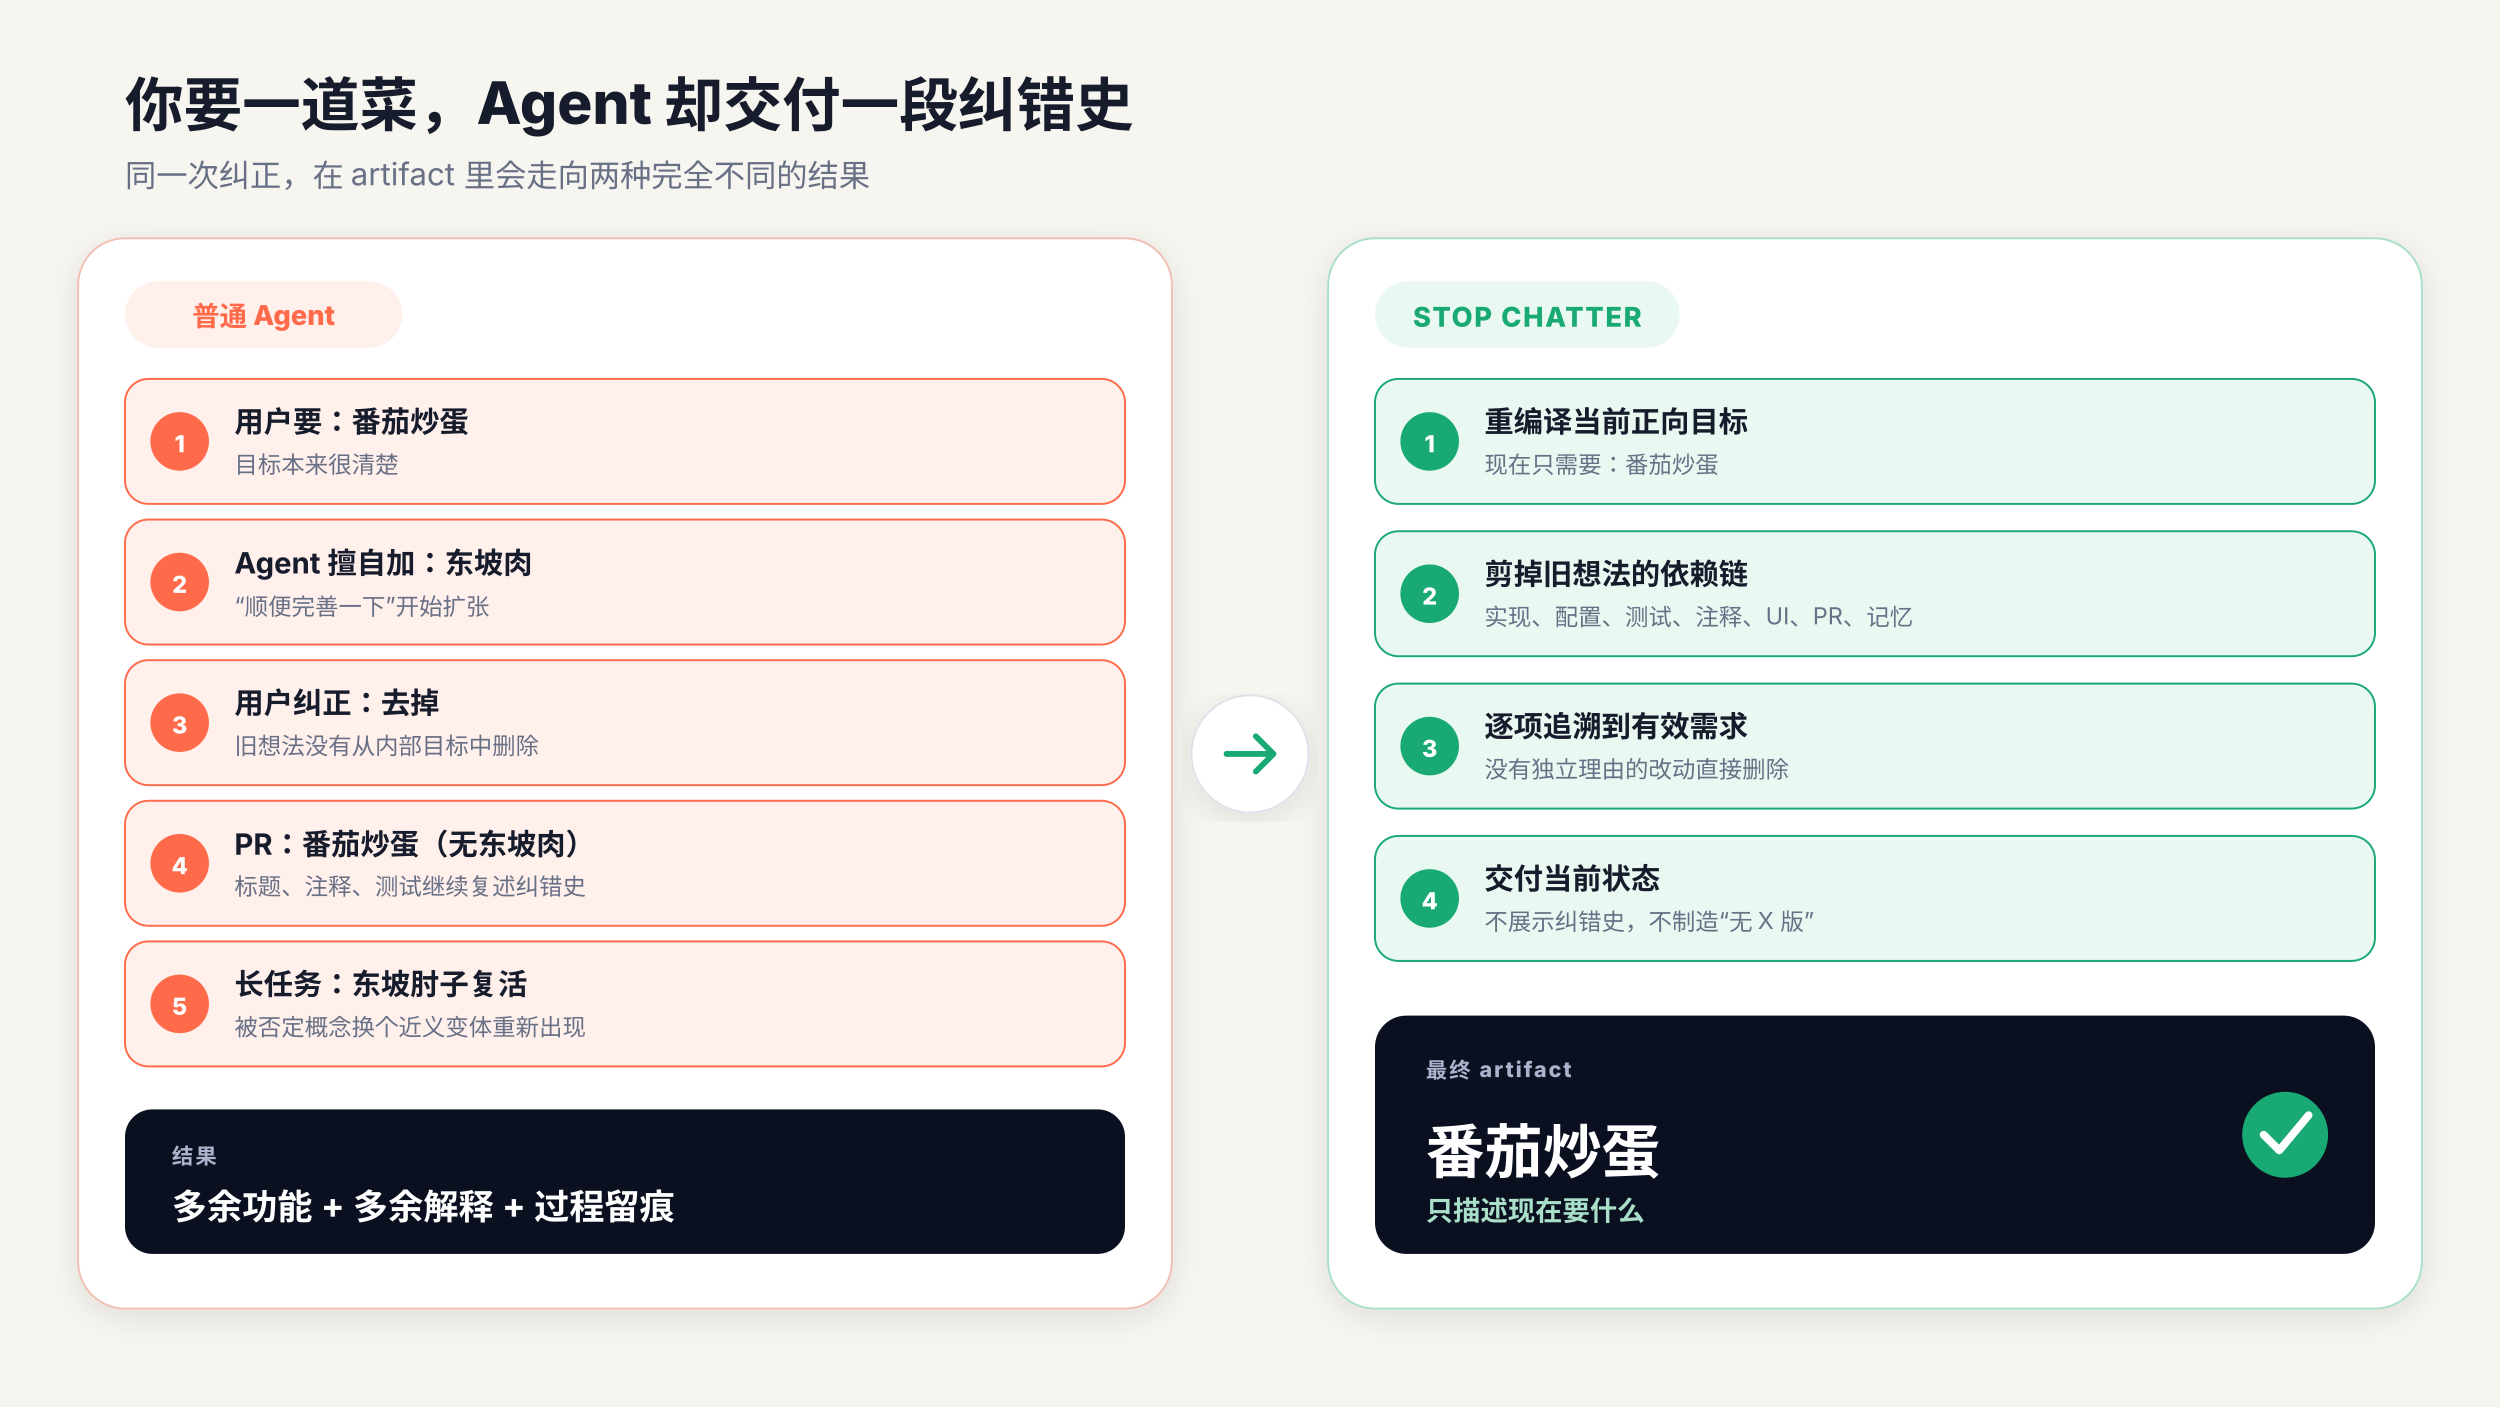
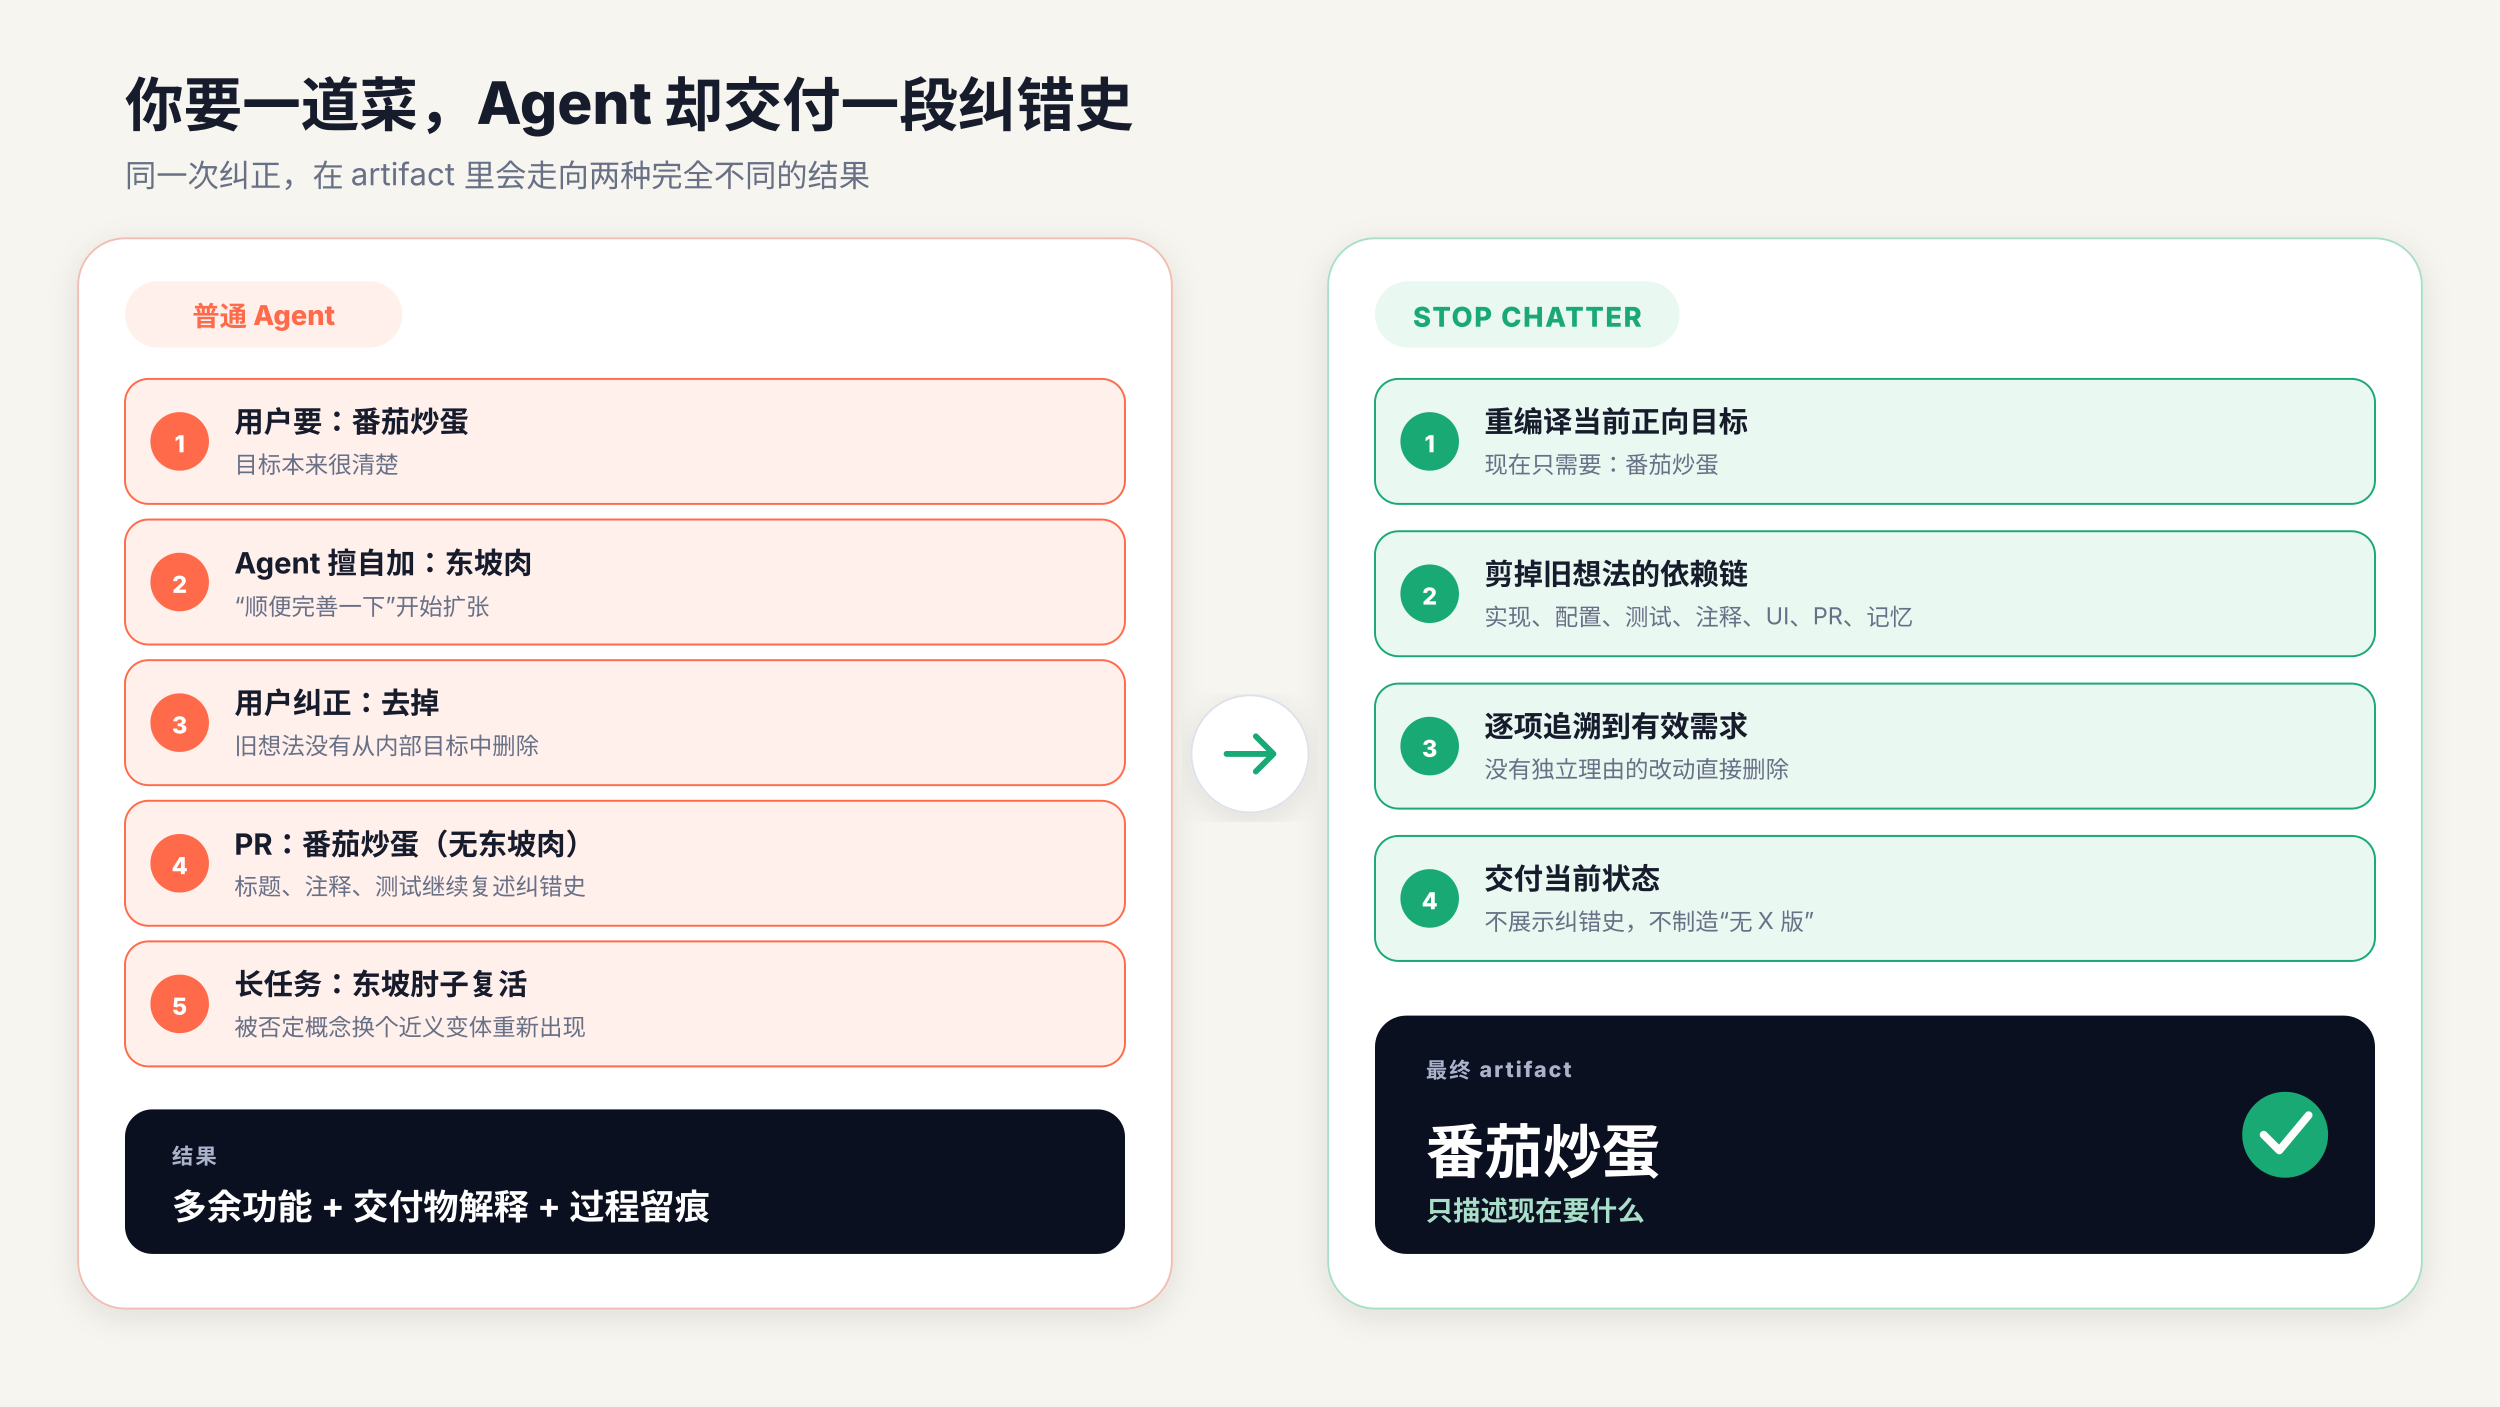
<svg xmlns="http://www.w3.org/2000/svg" viewBox="0 0 1280 720" width="1280" height="720" role="img">
  <defs>
    <linearGradient id="hero-bg" x1="0" y1="0" x2="1" y2="1">
      <stop offset="0" stop-color="#0B1020" />
      <stop offset="1" stop-color="#1B2340" />
    </linearGradient>
    <filter id="shadow" x="-8%" y="-8%" width="116%" height="116%">
      <feDropShadow dx="0" dy="4" stdDeviation="8" flood-color="#0B1020" flood-opacity="0.10" />
    </filter>
    <marker id="arrow-coral" markerWidth="10" markerHeight="8" refX="9" refY="4" orient="auto">
      <polygon points="0 0, 10 4, 0 8" fill="#FF6B4A" />
    </marker>
    <marker id="arrow-green" markerWidth="10" markerHeight="8" refX="9" refY="4" orient="auto">
      <polygon points="0 0, 10 4, 0 8" fill="#19A974" />
    </marker>
  </defs>
  <rect width="1280" height="720" fill="#F7F5EF" />
  <text x="64" y="54" fill="#171C2C" font-family="Inter,-apple-system,BlinkMacSystemFont,'Segoe UI','PingFang SC','Microsoft YaHei',sans-serif" font-size="30" font-weight="800" text-anchor="start" dominant-baseline="middle" opacity="1" letter-spacing="0">你要一道菜，Agent 却交付一段纠错史</text>
  <text x="64" y="90" fill="#687086" font-family="Inter,-apple-system,BlinkMacSystemFont,'Segoe UI','PingFang SC','Microsoft YaHei',sans-serif" font-size="16" font-weight="400" text-anchor="start" dominant-baseline="middle" opacity="1" letter-spacing="0">同一次纠正，在 artifact 里会走向两种完全不同的结果</text>
  <rect x="40" y="122" width="560" height="548" rx="24" fill="#FFFFFF" opacity="1" stroke="#F1BEB3" stroke-width="1" filter="url(#shadow)" />
  <rect x="680" y="122" width="560" height="548" rx="24" fill="#FFFFFF" opacity="1" stroke="#A9DFC9" stroke-width="1" filter="url(#shadow)" />
  <rect x="64" y="144" width="142" height="34" rx="17" fill="#FFF0EC" opacity="1" />
  <text x="135" y="162" fill="#FF6B4A" font-family="Inter,-apple-system,BlinkMacSystemFont,'Segoe UI','PingFang SC','Microsoft YaHei',sans-serif" font-size="14" font-weight="800" text-anchor="middle" dominant-baseline="middle" opacity="1" letter-spacing="0">普通 Agent</text>
  <rect x="704" y="144" width="156" height="34" rx="17" fill="#EAF8F2" opacity="1" />
  <text x="782" y="162" fill="#19A974" font-family="Inter,-apple-system,BlinkMacSystemFont,'Segoe UI','PingFang SC','Microsoft YaHei',sans-serif" font-size="14" font-weight="800" text-anchor="middle" dominant-baseline="middle" opacity="1" letter-spacing="0.8">STOP CHATTER</text>
  <rect x="64" y="194" width="512" height="64" rx="12" fill="#FFF0EC" opacity="1" stroke="#FF6B4A" stroke-width="1" />
  <circle cx="92" cy="226" r="15" fill="#FF6B4A" />
  <text x="92" y="227" fill="#FFFFFF" font-family="Inter,-apple-system,BlinkMacSystemFont,'Segoe UI','PingFang SC','Microsoft YaHei',sans-serif" font-size="12" font-weight="800" text-anchor="middle" dominant-baseline="middle" opacity="1" letter-spacing="0">1</text>
  <text x="120" y="216" fill="#171C2C" font-family="Inter,-apple-system,BlinkMacSystemFont,'Segoe UI','PingFang SC','Microsoft YaHei',sans-serif" font-size="15" font-weight="750" text-anchor="start" dominant-baseline="middle" opacity="1" letter-spacing="0">用户要：番茄炒蛋</text>
  <text x="120" y="238" fill="#687086" font-family="Inter,-apple-system,BlinkMacSystemFont,'Segoe UI','PingFang SC','Microsoft YaHei',sans-serif" font-size="12" font-weight="400" text-anchor="start" dominant-baseline="middle" opacity="1" letter-spacing="0">目标本来很清楚</text>
  <rect x="64" y="266" width="512" height="64" rx="12" fill="#FFF0EC" opacity="1" stroke="#FF6B4A" stroke-width="1" />
  <circle cx="92" cy="298" r="15" fill="#FF6B4A" />
  <text x="92" y="299" fill="#FFFFFF" font-family="Inter,-apple-system,BlinkMacSystemFont,'Segoe UI','PingFang SC','Microsoft YaHei',sans-serif" font-size="12" font-weight="800" text-anchor="middle" dominant-baseline="middle" opacity="1" letter-spacing="0">2</text>
  <text x="120" y="288" fill="#171C2C" font-family="Inter,-apple-system,BlinkMacSystemFont,'Segoe UI','PingFang SC','Microsoft YaHei',sans-serif" font-size="15" font-weight="750" text-anchor="start" dominant-baseline="middle" opacity="1" letter-spacing="0">Agent 擅自加：东坡肉</text>
  <text x="120" y="310" fill="#687086" font-family="Inter,-apple-system,BlinkMacSystemFont,'Segoe UI','PingFang SC','Microsoft YaHei',sans-serif" font-size="12" font-weight="400" text-anchor="start" dominant-baseline="middle" opacity="1" letter-spacing="0">“顺便完善一下”开始扩张</text>
  <rect x="64" y="338" width="512" height="64" rx="12" fill="#FFF0EC" opacity="1" stroke="#FF6B4A" stroke-width="1" />
  <circle cx="92" cy="370" r="15" fill="#FF6B4A" />
  <text x="92" y="371" fill="#FFFFFF" font-family="Inter,-apple-system,BlinkMacSystemFont,'Segoe UI','PingFang SC','Microsoft YaHei',sans-serif" font-size="12" font-weight="800" text-anchor="middle" dominant-baseline="middle" opacity="1" letter-spacing="0">3</text>
  <text x="120" y="360" fill="#171C2C" font-family="Inter,-apple-system,BlinkMacSystemFont,'Segoe UI','PingFang SC','Microsoft YaHei',sans-serif" font-size="15" font-weight="750" text-anchor="start" dominant-baseline="middle" opacity="1" letter-spacing="0">用户纠正：去掉</text>
  <text x="120" y="382" fill="#687086" font-family="Inter,-apple-system,BlinkMacSystemFont,'Segoe UI','PingFang SC','Microsoft YaHei',sans-serif" font-size="12" font-weight="400" text-anchor="start" dominant-baseline="middle" opacity="1" letter-spacing="0">旧想法没有从内部目标中删除</text>
  <rect x="64" y="410" width="512" height="64" rx="12" fill="#FFF0EC" opacity="1" stroke="#FF6B4A" stroke-width="1" />
  <circle cx="92" cy="442" r="15" fill="#FF6B4A" />
  <text x="92" y="443" fill="#FFFFFF" font-family="Inter,-apple-system,BlinkMacSystemFont,'Segoe UI','PingFang SC','Microsoft YaHei',sans-serif" font-size="12" font-weight="800" text-anchor="middle" dominant-baseline="middle" opacity="1" letter-spacing="0">4</text>
  <text x="120" y="432" fill="#171C2C" font-family="Inter,-apple-system,BlinkMacSystemFont,'Segoe UI','PingFang SC','Microsoft YaHei',sans-serif" font-size="15" font-weight="750" text-anchor="start" dominant-baseline="middle" opacity="1" letter-spacing="0">PR：番茄炒蛋（无东坡肉）</text>
  <text x="120" y="454" fill="#687086" font-family="Inter,-apple-system,BlinkMacSystemFont,'Segoe UI','PingFang SC','Microsoft YaHei',sans-serif" font-size="12" font-weight="400" text-anchor="start" dominant-baseline="middle" opacity="1" letter-spacing="0">标题、注释、测试继续复述纠错史</text>
  <rect x="64" y="482" width="512" height="64" rx="12" fill="#FFF0EC" opacity="1" stroke="#FF6B4A" stroke-width="1" />
  <circle cx="92" cy="514" r="15" fill="#FF6B4A" />
  <text x="92" y="515" fill="#FFFFFF" font-family="Inter,-apple-system,BlinkMacSystemFont,'Segoe UI','PingFang SC','Microsoft YaHei',sans-serif" font-size="12" font-weight="800" text-anchor="middle" dominant-baseline="middle" opacity="1" letter-spacing="0">5</text>
  <text x="120" y="504" fill="#171C2C" font-family="Inter,-apple-system,BlinkMacSystemFont,'Segoe UI','PingFang SC','Microsoft YaHei',sans-serif" font-size="15" font-weight="750" text-anchor="start" dominant-baseline="middle" opacity="1" letter-spacing="0">长任务：东坡肘子复活</text>
  <text x="120" y="526" fill="#687086" font-family="Inter,-apple-system,BlinkMacSystemFont,'Segoe UI','PingFang SC','Microsoft YaHei',sans-serif" font-size="12" font-weight="400" text-anchor="start" dominant-baseline="middle" opacity="1" letter-spacing="0">被否定概念换个近义变体重新出现</text>
  <rect x="64" y="568" width="512" height="74" rx="14" fill="#0B1020" opacity="1" />
  <text x="88" y="592" fill="#AAB3CB" font-family="Inter,-apple-system,BlinkMacSystemFont,'Segoe UI','PingFang SC','Microsoft YaHei',sans-serif" font-size="11" font-weight="800" text-anchor="start" dominant-baseline="middle" opacity="1" letter-spacing="1">结果</text>
-   <text x="88" y="618" fill="#FFFFFF" font-family="Inter,-apple-system,BlinkMacSystemFont,'Segoe UI','PingFang SC','Microsoft YaHei',sans-serif" font-size="18" font-weight="750" text-anchor="start" dominant-baseline="middle" opacity="1" letter-spacing="0">多余功能 + 多余解释 + 过程留痕</text>
+   <text x="88" y="618" fill="#FFFFFF" font-family="Inter,-apple-system,BlinkMacSystemFont,'Segoe UI','PingFang SC','Microsoft YaHei',sans-serif" font-size="18" font-weight="750" text-anchor="start" dominant-baseline="middle" opacity="1" letter-spacing="0">多余功能 + 交付物解释 + 过程留痕</text>
  <rect x="704" y="194" width="512" height="64" rx="12" fill="#EAF8F2" opacity="1" stroke="#19A974" stroke-width="1" />
  <circle cx="732" cy="226" r="15" fill="#19A974" />
  <text x="732" y="227" fill="#FFFFFF" font-family="Inter,-apple-system,BlinkMacSystemFont,'Segoe UI','PingFang SC','Microsoft YaHei',sans-serif" font-size="12" font-weight="800" text-anchor="middle" dominant-baseline="middle" opacity="1" letter-spacing="0">1</text>
  <text x="760" y="216" fill="#171C2C" font-family="Inter,-apple-system,BlinkMacSystemFont,'Segoe UI','PingFang SC','Microsoft YaHei',sans-serif" font-size="15" font-weight="750" text-anchor="start" dominant-baseline="middle" opacity="1" letter-spacing="0">重编译当前正向目标</text>
  <text x="760" y="238" fill="#687086" font-family="Inter,-apple-system,BlinkMacSystemFont,'Segoe UI','PingFang SC','Microsoft YaHei',sans-serif" font-size="12" font-weight="400" text-anchor="start" dominant-baseline="middle" opacity="1" letter-spacing="0">现在只需要：番茄炒蛋</text>
  <rect x="704" y="272" width="512" height="64" rx="12" fill="#EAF8F2" opacity="1" stroke="#19A974" stroke-width="1" />
  <circle cx="732" cy="304" r="15" fill="#19A974" />
  <text x="732" y="305" fill="#FFFFFF" font-family="Inter,-apple-system,BlinkMacSystemFont,'Segoe UI','PingFang SC','Microsoft YaHei',sans-serif" font-size="12" font-weight="800" text-anchor="middle" dominant-baseline="middle" opacity="1" letter-spacing="0">2</text>
  <text x="760" y="294" fill="#171C2C" font-family="Inter,-apple-system,BlinkMacSystemFont,'Segoe UI','PingFang SC','Microsoft YaHei',sans-serif" font-size="15" font-weight="750" text-anchor="start" dominant-baseline="middle" opacity="1" letter-spacing="0">剪掉旧想法的依赖链</text>
  <text x="760" y="316" fill="#687086" font-family="Inter,-apple-system,BlinkMacSystemFont,'Segoe UI','PingFang SC','Microsoft YaHei',sans-serif" font-size="12" font-weight="400" text-anchor="start" dominant-baseline="middle" opacity="1" letter-spacing="0">实现、配置、测试、注释、UI、PR、记忆</text>
  <rect x="704" y="350" width="512" height="64" rx="12" fill="#EAF8F2" opacity="1" stroke="#19A974" stroke-width="1" />
  <circle cx="732" cy="382" r="15" fill="#19A974" />
  <text x="732" y="383" fill="#FFFFFF" font-family="Inter,-apple-system,BlinkMacSystemFont,'Segoe UI','PingFang SC','Microsoft YaHei',sans-serif" font-size="12" font-weight="800" text-anchor="middle" dominant-baseline="middle" opacity="1" letter-spacing="0">3</text>
  <text x="760" y="372" fill="#171C2C" font-family="Inter,-apple-system,BlinkMacSystemFont,'Segoe UI','PingFang SC','Microsoft YaHei',sans-serif" font-size="15" font-weight="750" text-anchor="start" dominant-baseline="middle" opacity="1" letter-spacing="0">逐项追溯到有效需求</text>
  <text x="760" y="394" fill="#687086" font-family="Inter,-apple-system,BlinkMacSystemFont,'Segoe UI','PingFang SC','Microsoft YaHei',sans-serif" font-size="12" font-weight="400" text-anchor="start" dominant-baseline="middle" opacity="1" letter-spacing="0">没有独立理由的改动直接删除</text>
  <rect x="704" y="428" width="512" height="64" rx="12" fill="#EAF8F2" opacity="1" stroke="#19A974" stroke-width="1" />
  <circle cx="732" cy="460" r="15" fill="#19A974" />
  <text x="732" y="461" fill="#FFFFFF" font-family="Inter,-apple-system,BlinkMacSystemFont,'Segoe UI','PingFang SC','Microsoft YaHei',sans-serif" font-size="12" font-weight="800" text-anchor="middle" dominant-baseline="middle" opacity="1" letter-spacing="0">4</text>
  <text x="760" y="450" fill="#171C2C" font-family="Inter,-apple-system,BlinkMacSystemFont,'Segoe UI','PingFang SC','Microsoft YaHei',sans-serif" font-size="15" font-weight="750" text-anchor="start" dominant-baseline="middle" opacity="1" letter-spacing="0">交付当前状态</text>
  <text x="760" y="472" fill="#687086" font-family="Inter,-apple-system,BlinkMacSystemFont,'Segoe UI','PingFang SC','Microsoft YaHei',sans-serif" font-size="12" font-weight="400" text-anchor="start" dominant-baseline="middle" opacity="1" letter-spacing="0">不展示纠错史，不制造“无 X 版”</text>
  <rect x="704" y="520" width="512" height="122" rx="16" fill="#0B1020" opacity="1" />
  <text x="730" y="548" fill="#AAB3CB" font-family="Inter,-apple-system,BlinkMacSystemFont,'Segoe UI','PingFang SC','Microsoft YaHei',sans-serif" font-size="11" font-weight="800" text-anchor="start" dominant-baseline="middle" opacity="1" letter-spacing="1">最终 artifact</text>
  <text x="730" y="590" fill="#FFFFFF" font-family="Inter,-apple-system,BlinkMacSystemFont,'Segoe UI','PingFang SC','Microsoft YaHei',sans-serif" font-size="30" font-weight="850" text-anchor="start" dominant-baseline="middle" opacity="1" letter-spacing="0">番茄炒蛋</text>
  <text x="730" y="620" fill="#A9DFC9" font-family="Inter,-apple-system,BlinkMacSystemFont,'Segoe UI','PingFang SC','Microsoft YaHei',sans-serif" font-size="14" font-weight="650" text-anchor="start" dominant-baseline="middle" opacity="1" letter-spacing="0">只描述现在要什么</text>
  <circle cx="1170" cy="581" r="22" fill="#19A974" />
  <path d="M1159 581l8 8 15-18" fill="none" stroke="#FFFFFF" stroke-width="4" stroke-linecap="round" stroke-linejoin="round" />
  <circle cx="640" cy="386" r="30" fill="#FFFFFF" stroke="#DDE1EA" filter="url(#shadow)" />
  <path d="M628 386h23m-8-9 9 9-9 9" fill="none" stroke="#19A974" stroke-width="3" stroke-linecap="round" stroke-linejoin="round" />
</svg>
